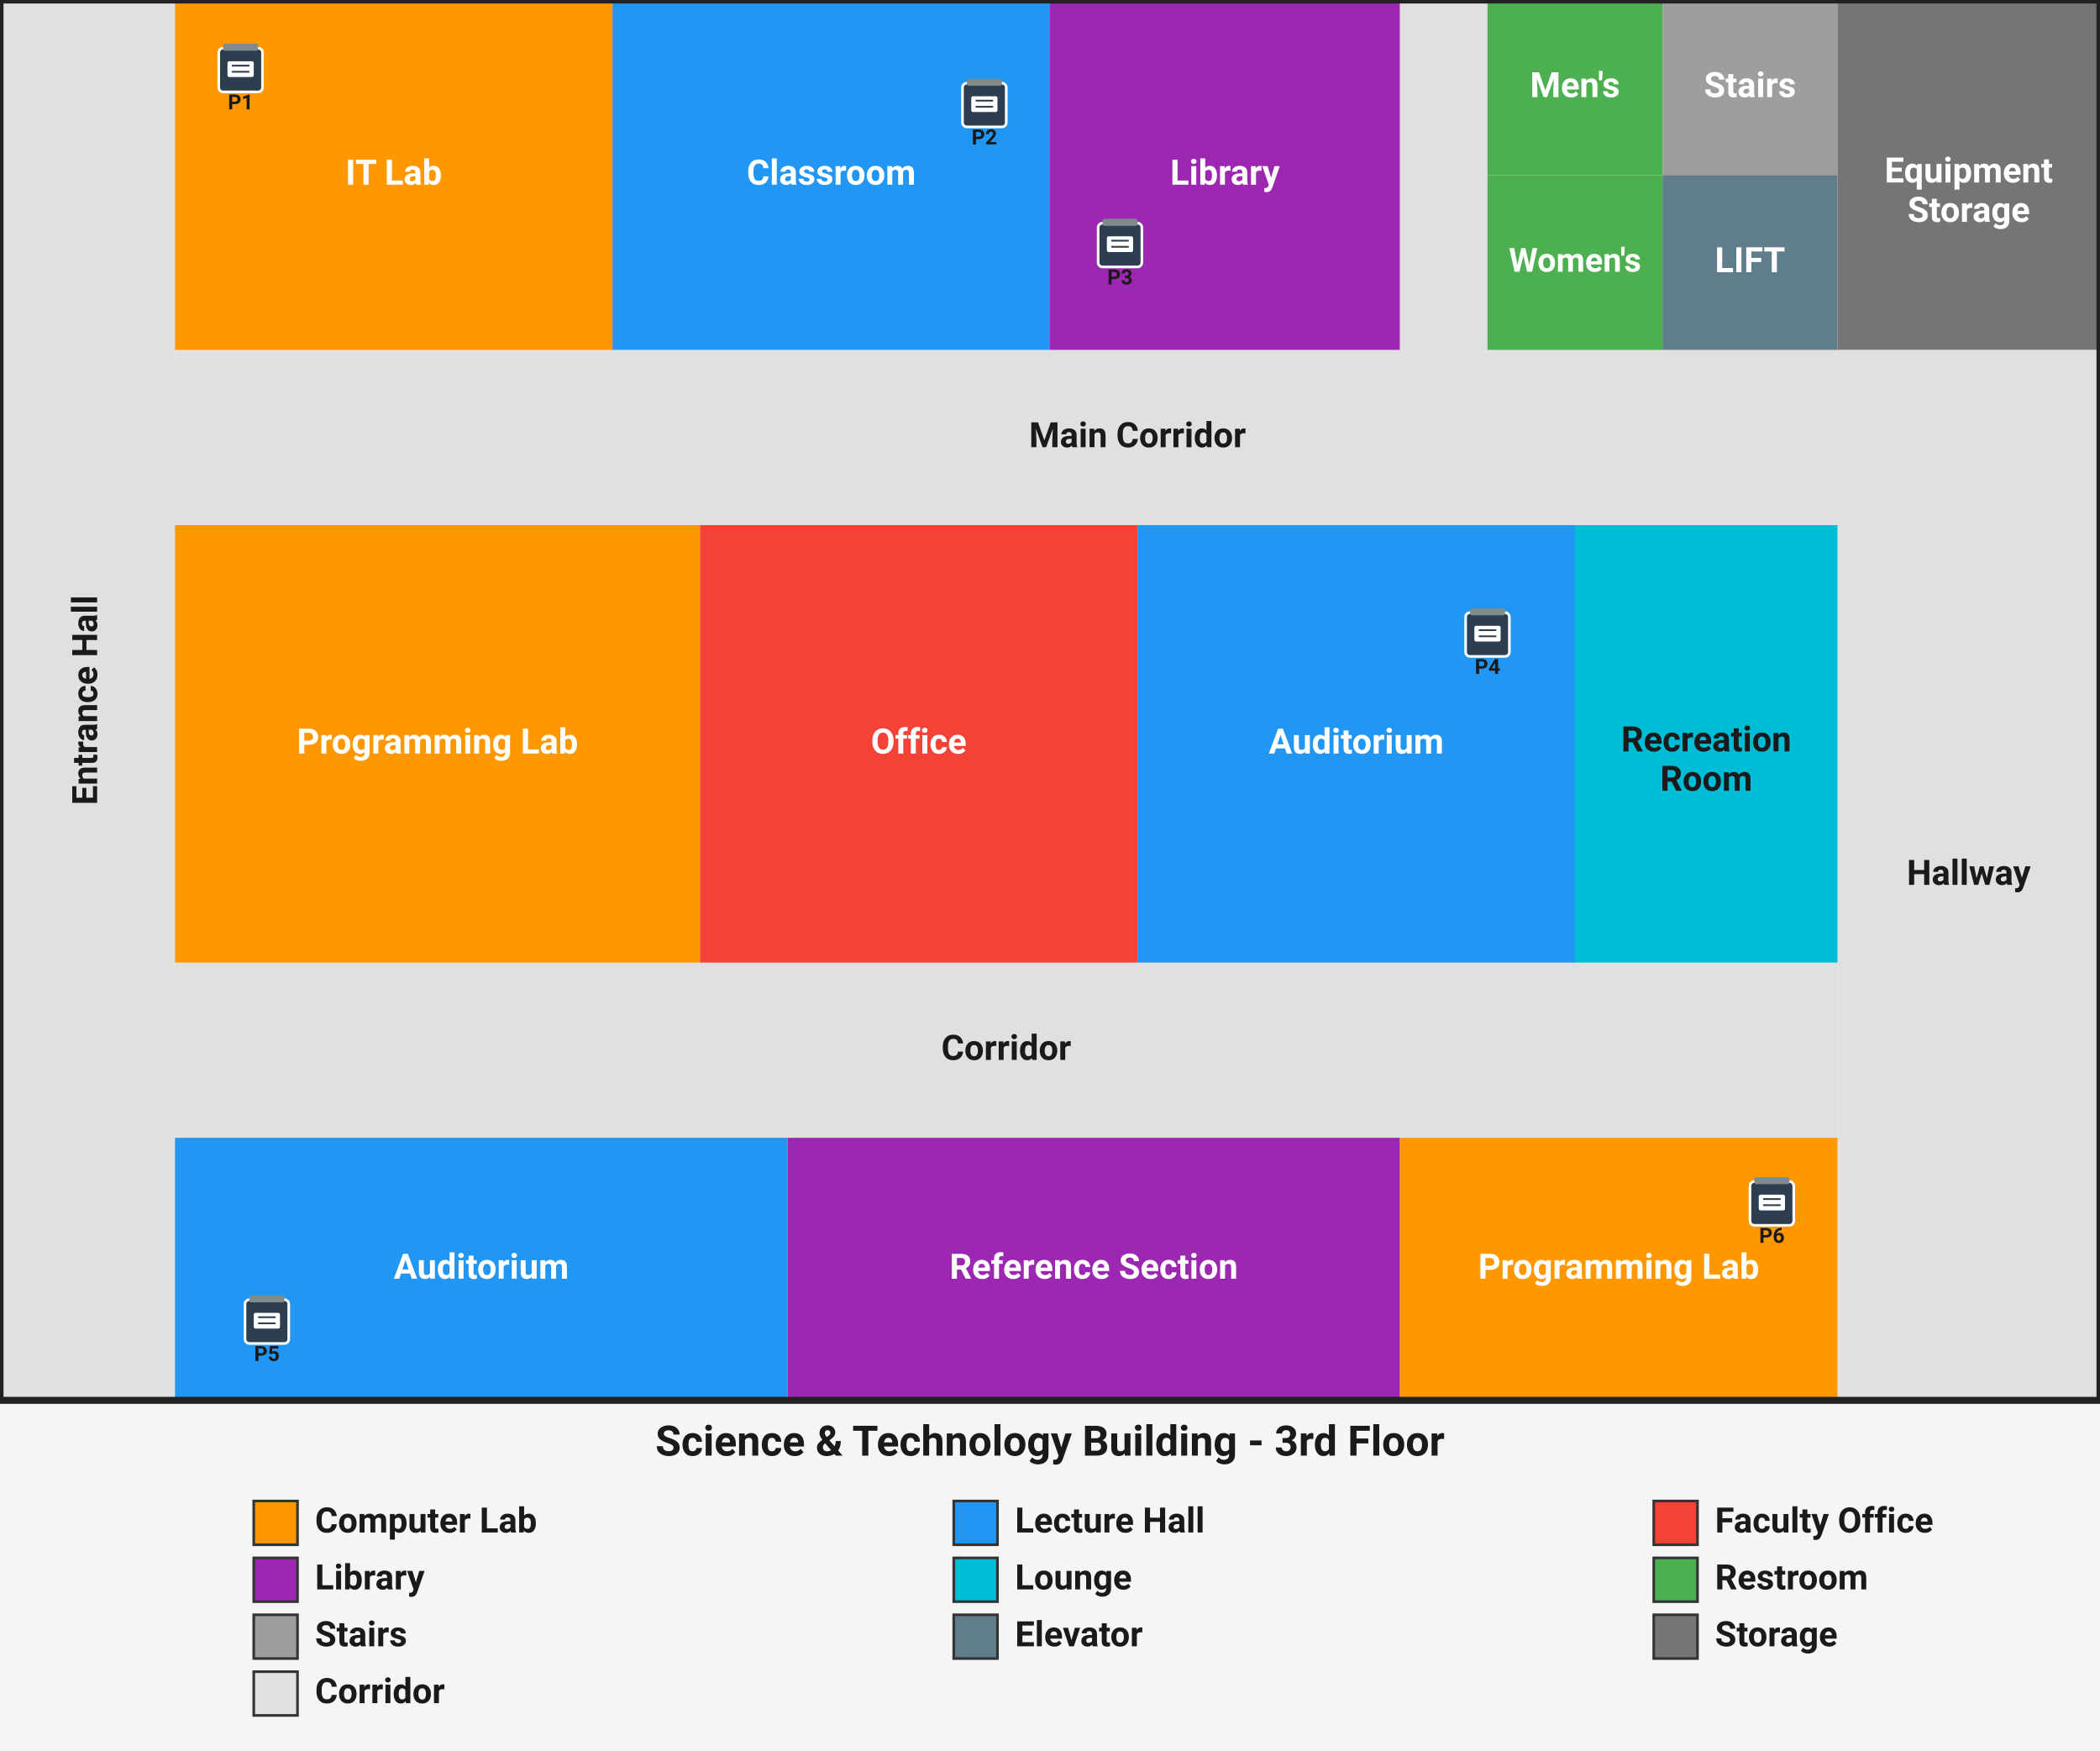
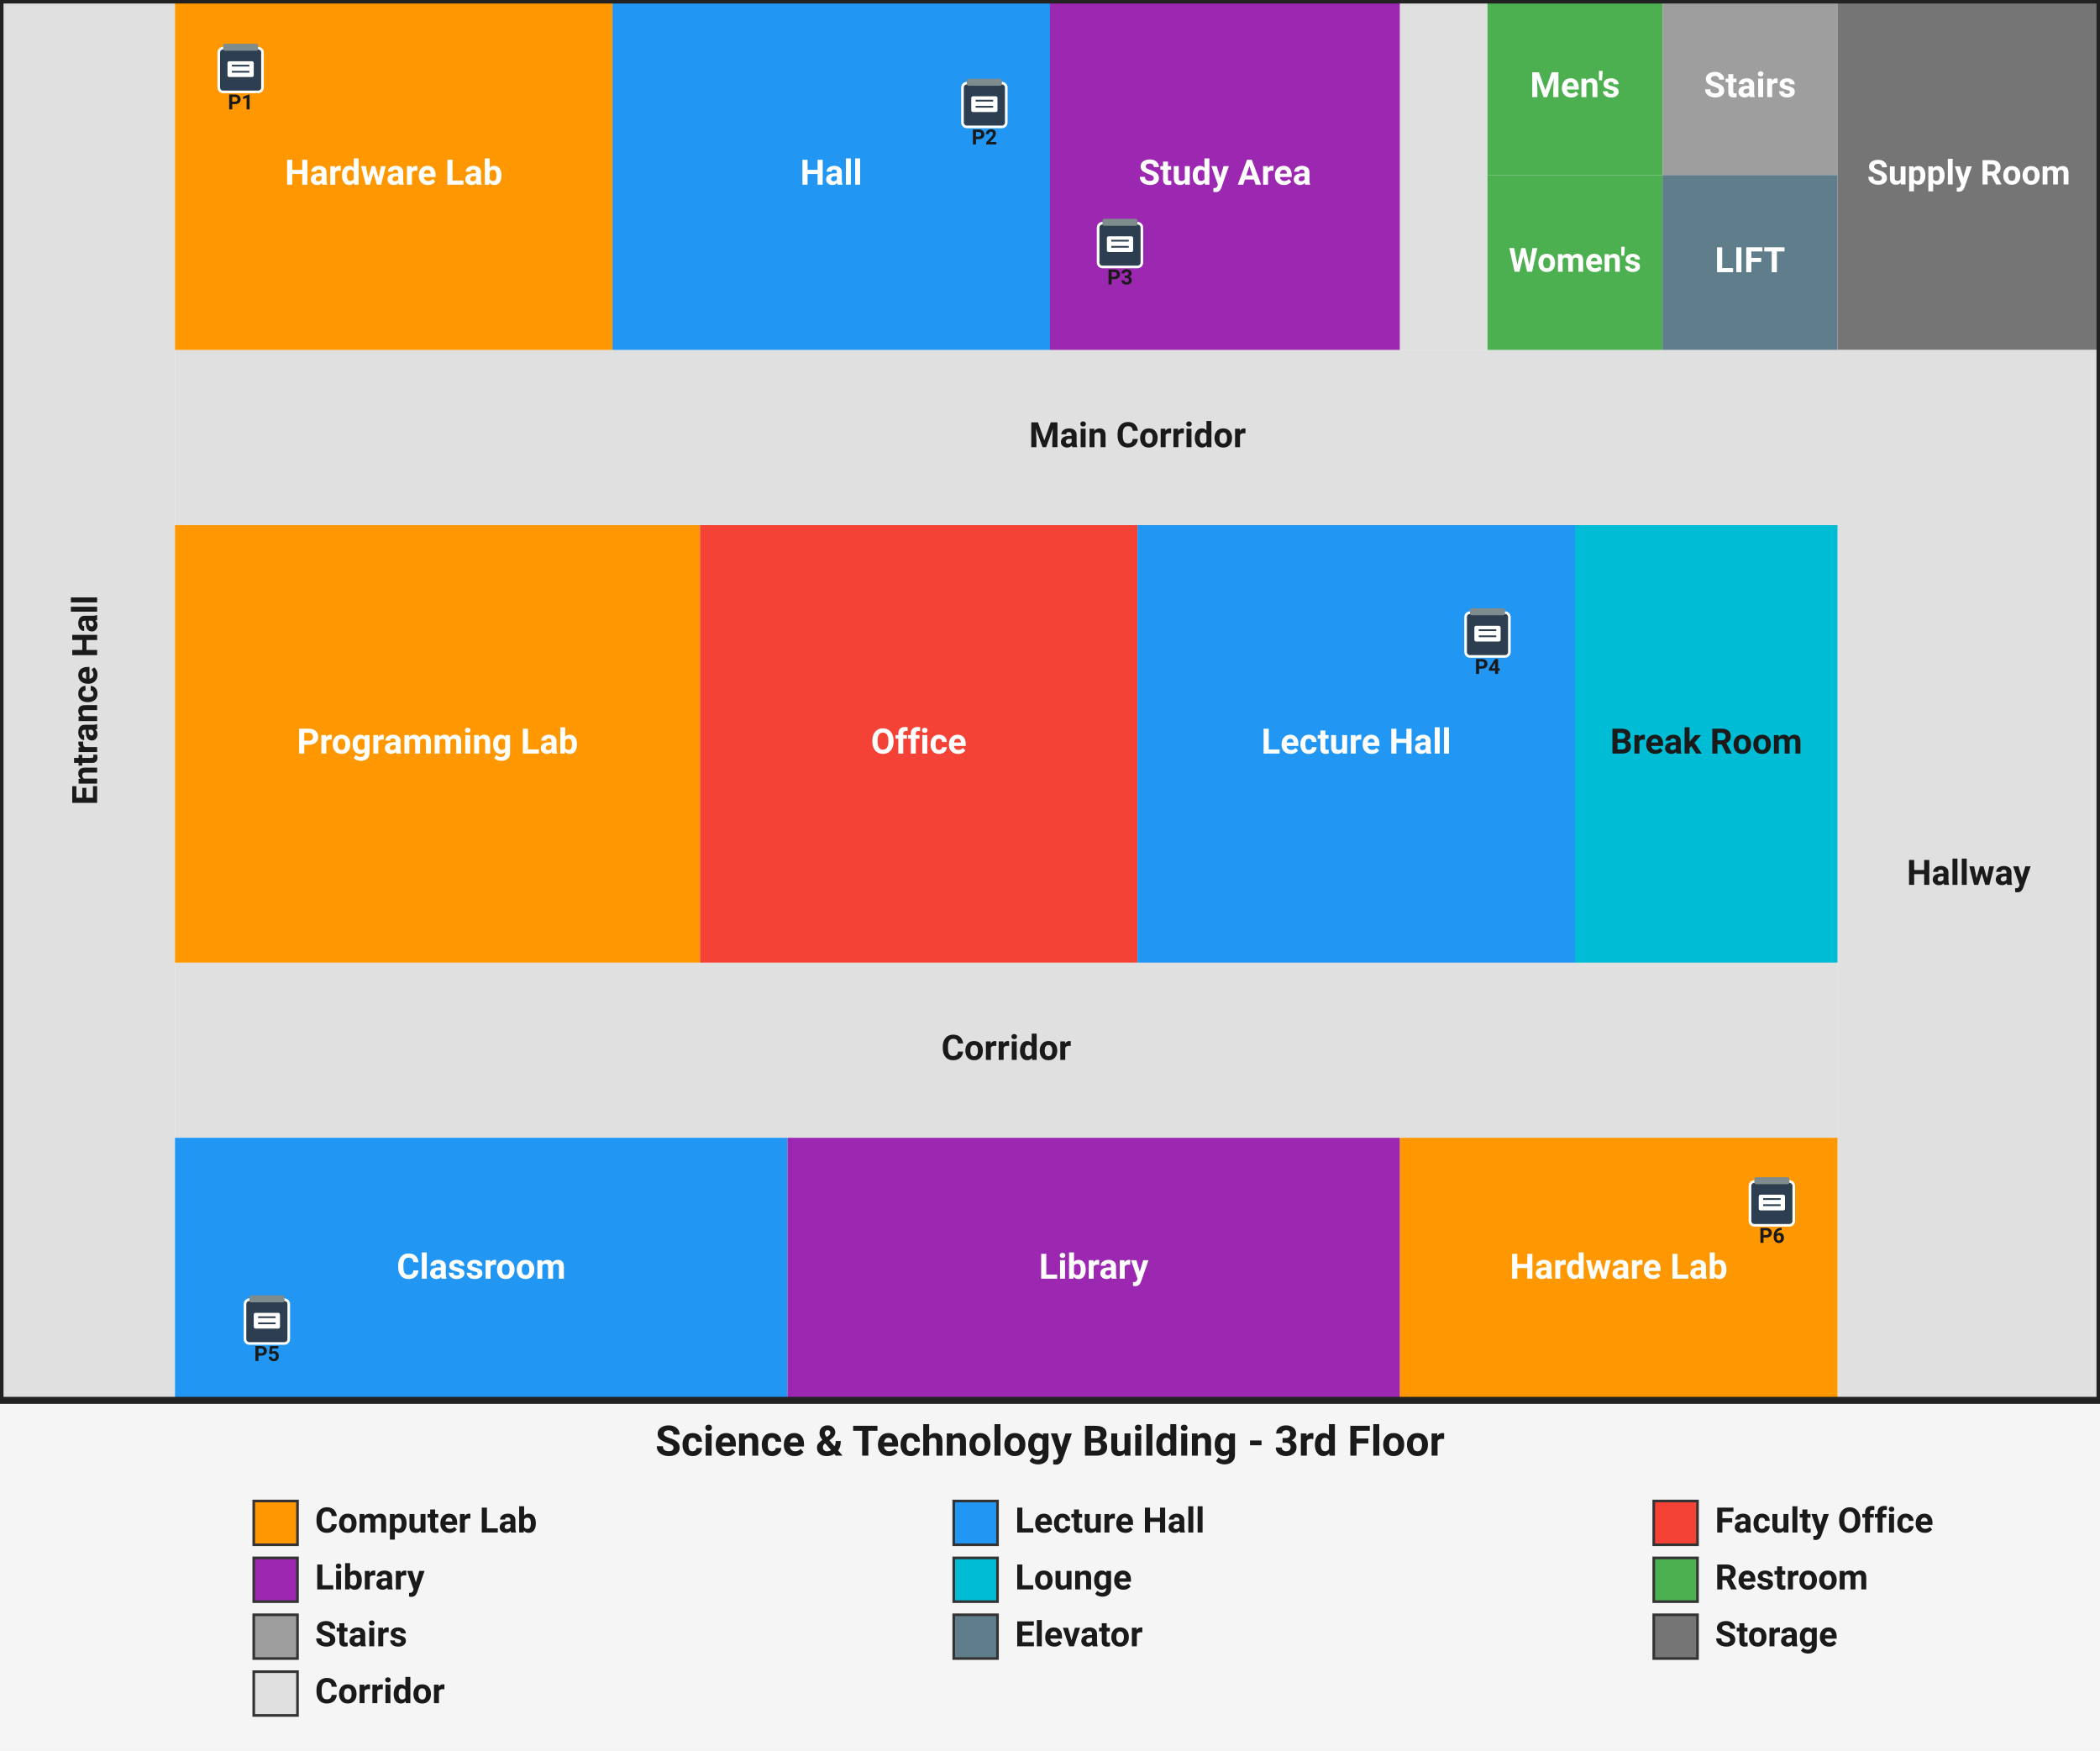
<svg xmlns="http://www.w3.org/2000/svg" viewBox="0 0 2400 2000" width="2400" height="2000" style="display:block; max-width:100%; height:auto;">
  <defs>
    <style>
      text { 
        -webkit-font-smoothing: antialiased;
        -moz-osx-font-smoothing: grayscale;
      }
    </style>
  </defs>
  <rect x="0" y="0" width="2400" height="2000" fill="#f5f5f5" />
  <rect x="0" y="0" width="200" height="1600" fill="#E0E0E0" stroke="none" />
  <text x="100.0" y="800.0" font-family="Roboto,Segoe UI,Arial,sans-serif" font-size="40" font-weight="600" fill="#1a1a1a" text-anchor="middle" dominant-baseline="middle" transform="rotate(-90 100.0 800.0)">
              Entrance Hall
            </text>
  <rect x="200" y="0" width="500" height="400" fill="#FF9800" stroke="none" />
  <text x="450.0" y="200.0" font-family="Roboto,Segoe UI,Arial,sans-serif" font-size="40" font-weight="600" fill="white" text-anchor="middle" dominant-baseline="middle">
-               IT Lab
+               Hardware Lab
            </text>
  <rect x="700" y="0" width="500" height="400" fill="#2196F3" stroke="none" />
  <text x="950.0" y="200.0" font-family="Roboto,Segoe UI,Arial,sans-serif" font-size="40" font-weight="600" fill="white" text-anchor="middle" dominant-baseline="middle">
-               Classroom
+               Hall
            </text>
  <rect x="1200" y="0" width="400" height="400" fill="#9C27B0" stroke="none" />
  <text x="1400.0" y="200.0" font-family="Roboto,Segoe UI,Arial,sans-serif" font-size="40" font-weight="600" fill="white" text-anchor="middle" dominant-baseline="middle">
-               Library
+               Study Area
            </text>
  <rect x="1600" y="0" width="100" height="400" fill="#E0E0E0" stroke="none" />
  <rect x="1700" y="0" width="200" height="200" fill="#4CAF50" stroke="none" />
  <text x="1800.0" y="100.0" font-family="Roboto,Segoe UI,Arial,sans-serif" font-size="40" font-weight="600" fill="white" text-anchor="middle" dominant-baseline="middle">
              Men's
            </text>
  <rect x="1700" y="200" width="200" height="200" fill="#4CAF50" stroke="none" />
  <text x="1800.0" y="300.0" font-family="Roboto,Segoe UI,Arial,sans-serif" font-size="38" font-weight="600" fill="white" text-anchor="middle" dominant-baseline="middle">
              Women's
            </text>
  <rect x="1900" y="0" width="200" height="200" fill="#9E9E9E" stroke="none" />
  <text x="2000.0" y="100.0" font-family="Roboto,Segoe UI,Arial,sans-serif" font-size="40" font-weight="600" fill="white" text-anchor="middle" dominant-baseline="middle">
              Stairs
            </text>
  <rect x="1900" y="200" width="200" height="200" fill="#607D8B" stroke="none" />
  <text x="2000.0" y="300.0" font-family="Roboto,Segoe UI,Arial,sans-serif" font-size="40" font-weight="600" fill="white" text-anchor="middle" dominant-baseline="middle">
              LIFT
            </text>
  <rect x="2100" y="0" width="300" height="400" fill="#757575" stroke="none" />
-   <g>
-     <text x="2250.0" y="197.5" font-family="Roboto,Segoe UI,Arial,sans-serif" font-size="40" font-weight="600" fill="white" text-anchor="middle" dominant-baseline="middle">
-                   Equipment
-                 </text>
-     <text x="2250.0" y="242.5" font-family="Roboto,Segoe UI,Arial,sans-serif" font-size="40" font-weight="600" fill="white" text-anchor="middle" dominant-baseline="middle">
-                   Storage
-                 </text>
-   </g>
+   <text x="2250.0" y="200.0" font-family="Roboto,Segoe UI,Arial,sans-serif" font-size="39" font-weight="600" fill="white" text-anchor="middle" dominant-baseline="middle">
+               Supply Room
+             </text>
  <rect x="200" y="400" width="2200" height="200" fill="#E0E0E0" stroke="none" />
  <text x="1300.0" y="500.0" font-family="Roboto,Segoe UI,Arial,sans-serif" font-size="40" font-weight="600" fill="#1a1a1a" text-anchor="middle" dominant-baseline="middle">
              Main Corridor
            </text>
  <rect x="1600" y="400" width="100" height="100" fill="#E0E0E0" stroke="none" />
  <rect x="2100" y="400" width="300" height="1200" fill="#E0E0E0" stroke="none" />
  <text x="2250.0" y="1000.0" font-family="Roboto,Segoe UI,Arial,sans-serif" font-size="40" font-weight="600" fill="#1a1a1a" text-anchor="middle" dominant-baseline="middle">
              Hallway
            </text>
  <rect x="200" y="600" width="600" height="500" fill="#FF9800" stroke="none" />
  <text x="500.0" y="850.0" font-family="Roboto,Segoe UI,Arial,sans-serif" font-size="40" font-weight="600" fill="white" text-anchor="middle" dominant-baseline="middle">
              Programming Lab
            </text>
  <rect x="800" y="600" width="500" height="500" fill="#F44336" stroke="none" />
  <text x="1050.0" y="850.0" font-family="Roboto,Segoe UI,Arial,sans-serif" font-size="40" font-weight="600" fill="white" text-anchor="middle" dominant-baseline="middle">
              Office
            </text>
  <rect x="1300" y="600" width="500" height="500" fill="#2196F3" stroke="none" />
  <text x="1550.0" y="850.0" font-family="Roboto,Segoe UI,Arial,sans-serif" font-size="40" font-weight="600" fill="white" text-anchor="middle" dominant-baseline="middle">
-               Auditorium
+               Lecture Hall
            </text>
  <rect x="1800" y="600" width="300" height="500" fill="#00BCD4" stroke="none" />
-   <g>
-     <text x="1950.0" y="847.5" font-family="Roboto,Segoe UI,Arial,sans-serif" font-size="40" font-weight="600" fill="#1a1a1a" text-anchor="middle" dominant-baseline="middle">
-                   Recreation
-                 </text>
-     <text x="1950.0" y="892.5" font-family="Roboto,Segoe UI,Arial,sans-serif" font-size="40" font-weight="600" fill="#1a1a1a" text-anchor="middle" dominant-baseline="middle">
-                   Room
-                 </text>
-   </g>
+   <text x="1950.0" y="850.0" font-family="Roboto,Segoe UI,Arial,sans-serif" font-size="40" font-weight="600" fill="#1a1a1a" text-anchor="middle" dominant-baseline="middle">
+               Break Room
+             </text>
  <rect x="200" y="1100" width="1900" height="200" fill="#E0E0E0" stroke="none" />
  <text x="1150.0" y="1200.0" font-family="Roboto,Segoe UI,Arial,sans-serif" font-size="40" font-weight="600" fill="#1a1a1a" text-anchor="middle" dominant-baseline="middle">
              Corridor
            </text>
  <rect x="200" y="1300" width="700" height="300" fill="#2196F3" stroke="none" />
  <text x="550.0" y="1450.0" font-family="Roboto,Segoe UI,Arial,sans-serif" font-size="40" font-weight="600" fill="white" text-anchor="middle" dominant-baseline="middle">
-               Auditorium
+               Classroom
            </text>
  <rect x="900" y="1300" width="700" height="300" fill="#9C27B0" stroke="none" />
  <text x="1250.0" y="1450.0" font-family="Roboto,Segoe UI,Arial,sans-serif" font-size="40" font-weight="600" fill="white" text-anchor="middle" dominant-baseline="middle">
-               Reference Section
+               Library
            </text>
  <rect x="1600" y="1300" width="500" height="300" fill="#FF9800" stroke="none" />
  <text x="1850.0" y="1450.0" font-family="Roboto,Segoe UI,Arial,sans-serif" font-size="40" font-weight="600" fill="white" text-anchor="middle" dominant-baseline="middle">
-               Programming Lab
+               Hardware Lab
            </text>
  <rect x="250.0" y="55.0" width="50" height="50" fill="#2C3E50" stroke="#FFF" stroke-width="3" rx="5" />
  <rect x="255.0" y="50.0" width="40" height="8" fill="#7F8C8D" rx="2" />
  <rect x="260.0" y="70.0" width="30" height="18" fill="white" rx="2" />
  <line x1="265.0" y1="75.0" x2="285.0" y2="75.0" stroke="#2C3E50" stroke-width="2" />
  <line x1="265.0" y1="82.0" x2="285.0" y2="82.0" stroke="#2C3E50" stroke-width="2" />
  <text x="275.0" y="125.0" font-family="Roboto,Segoe UI,Arial,sans-serif" font-size="24" font-weight="700" fill="#1a1a1a" text-anchor="middle">
      P1
    </text>
  <rect x="1100.0" y="95.0" width="50" height="50" fill="#2C3E50" stroke="#FFF" stroke-width="3" rx="5" />
  <rect x="1105.0" y="90.0" width="40" height="8" fill="#7F8C8D" rx="2" />
  <rect x="1110.0" y="110.0" width="30" height="18" fill="white" rx="2" />
  <line x1="1115.0" y1="115.0" x2="1135.0" y2="115.0" stroke="#2C3E50" stroke-width="2" />
  <line x1="1115.0" y1="122.0" x2="1135.0" y2="122.0" stroke="#2C3E50" stroke-width="2" />
  <text x="1125.0" y="165.0" font-family="Roboto,Segoe UI,Arial,sans-serif" font-size="24" font-weight="700" fill="#1a1a1a" text-anchor="middle">
      P2
    </text>
  <rect x="1255.0" y="255.0" width="50" height="50" fill="#2C3E50" stroke="#FFF" stroke-width="3" rx="5" />
  <rect x="1260.0" y="250.0" width="40" height="8" fill="#7F8C8D" rx="2" />
  <rect x="1265.0" y="270.0" width="30" height="18" fill="white" rx="2" />
  <line x1="1270.0" y1="275.0" x2="1290.0" y2="275.0" stroke="#2C3E50" stroke-width="2" />
  <line x1="1270.0" y1="282.0" x2="1290.0" y2="282.0" stroke="#2C3E50" stroke-width="2" />
  <text x="1280.0" y="325.0" font-family="Roboto,Segoe UI,Arial,sans-serif" font-size="24" font-weight="700" fill="#1a1a1a" text-anchor="middle">
      P3
    </text>
  <rect x="1675.0" y="700.0" width="50" height="50" fill="#2C3E50" stroke="#FFF" stroke-width="3" rx="5" />
  <rect x="1680.0" y="695.0" width="40" height="8" fill="#7F8C8D" rx="2" />
  <rect x="1685.0" y="715.0" width="30" height="18" fill="white" rx="2" />
  <line x1="1690.0" y1="720.0" x2="1710.0" y2="720.0" stroke="#2C3E50" stroke-width="2" />
  <line x1="1690.0" y1="727.0" x2="1710.0" y2="727.0" stroke="#2C3E50" stroke-width="2" />
  <text x="1700.0" y="770.0" font-family="Roboto,Segoe UI,Arial,sans-serif" font-size="24" font-weight="700" fill="#1a1a1a" text-anchor="middle">
      P4
    </text>
  <rect x="280.0" y="1485.0" width="50" height="50" fill="#2C3E50" stroke="#FFF" stroke-width="3" rx="5" />
  <rect x="285.0" y="1480.0" width="40" height="8" fill="#7F8C8D" rx="2" />
  <rect x="290.0" y="1500.0" width="30" height="18" fill="white" rx="2" />
  <line x1="295.0" y1="1505.0" x2="315.0" y2="1505.0" stroke="#2C3E50" stroke-width="2" />
  <line x1="295.0" y1="1512.0" x2="315.0" y2="1512.0" stroke="#2C3E50" stroke-width="2" />
  <text x="305.0" y="1555.0" font-family="Roboto,Segoe UI,Arial,sans-serif" font-size="24" font-weight="700" fill="#1a1a1a" text-anchor="middle">
      P5
    </text>
  <rect x="2000.0" y="1350.0" width="50" height="50" fill="#2C3E50" stroke="#FFF" stroke-width="3" rx="5" />
  <rect x="2005.0" y="1345.0" width="40" height="8" fill="#7F8C8D" rx="2" />
  <rect x="2010.0" y="1365.0" width="30" height="18" fill="white" rx="2" />
  <line x1="2015.0" y1="1370.0" x2="2035.0" y2="1370.0" stroke="#2C3E50" stroke-width="2" />
  <line x1="2015.0" y1="1377.0" x2="2035.0" y2="1377.0" stroke="#2C3E50" stroke-width="2" />
  <text x="2025.0" y="1420.0" font-family="Roboto,Segoe UI,Arial,sans-serif" font-size="24" font-weight="700" fill="#1a1a1a" text-anchor="middle">
      P6
    </text>
  <rect x="0" y="0" width="2400" height="1600" fill="none" stroke="#222" stroke-width="8" />
  <text x="1200.0" y="1650" font-family="Roboto,Segoe UI,Arial,sans-serif" font-size="48" font-weight="700" fill="#1a1a1a" text-anchor="middle" dominant-baseline="middle">
          Science &amp; Technology Building - 3rd Floor
        </text>
  <rect x="290.0" y="1715.0" width="50" height="50" fill="#FF9800" stroke="#333" stroke-width="3" />
  <text x="360.0" y="1740" font-family="Roboto,Segoe UI,Arial,sans-serif" font-size="40" font-weight="700" fill="#1a1a1a" text-anchor="start" dominant-baseline="middle">
          Computer Lab
        </text>
  <rect x="1090.0" y="1715.0" width="50" height="50" fill="#2196F3" stroke="#333" stroke-width="3" />
  <text x="1160.0" y="1740" font-family="Roboto,Segoe UI,Arial,sans-serif" font-size="40" font-weight="700" fill="#1a1a1a" text-anchor="start" dominant-baseline="middle">
          Lecture Hall
        </text>
  <rect x="1890.0" y="1715.0" width="50" height="50" fill="#F44336" stroke="#333" stroke-width="3" />
  <text x="1960.0" y="1740" font-family="Roboto,Segoe UI,Arial,sans-serif" font-size="40" font-weight="700" fill="#1a1a1a" text-anchor="start" dominant-baseline="middle">
          Faculty Office
        </text>
  <rect x="290.0" y="1780.0" width="50" height="50" fill="#9C27B0" stroke="#333" stroke-width="3" />
  <text x="360.0" y="1805" font-family="Roboto,Segoe UI,Arial,sans-serif" font-size="40" font-weight="700" fill="#1a1a1a" text-anchor="start" dominant-baseline="middle">
          Library
        </text>
  <rect x="1090.0" y="1780.0" width="50" height="50" fill="#00BCD4" stroke="#333" stroke-width="3" />
  <text x="1160.0" y="1805" font-family="Roboto,Segoe UI,Arial,sans-serif" font-size="40" font-weight="700" fill="#1a1a1a" text-anchor="start" dominant-baseline="middle">
          Lounge
        </text>
  <rect x="1890.0" y="1780.0" width="50" height="50" fill="#4CAF50" stroke="#333" stroke-width="3" />
  <text x="1960.0" y="1805" font-family="Roboto,Segoe UI,Arial,sans-serif" font-size="40" font-weight="700" fill="#1a1a1a" text-anchor="start" dominant-baseline="middle">
          Restroom
        </text>
  <rect x="290.0" y="1845.0" width="50" height="50" fill="#9E9E9E" stroke="#333" stroke-width="3" />
  <text x="360.0" y="1870" font-family="Roboto,Segoe UI,Arial,sans-serif" font-size="40" font-weight="700" fill="#1a1a1a" text-anchor="start" dominant-baseline="middle">
          Stairs
        </text>
  <rect x="1090.0" y="1845.0" width="50" height="50" fill="#607D8B" stroke="#333" stroke-width="3" />
  <text x="1160.0" y="1870" font-family="Roboto,Segoe UI,Arial,sans-serif" font-size="40" font-weight="700" fill="#1a1a1a" text-anchor="start" dominant-baseline="middle">
          Elevator
        </text>
  <rect x="1890.0" y="1845.0" width="50" height="50" fill="#757575" stroke="#333" stroke-width="3" />
  <text x="1960.0" y="1870" font-family="Roboto,Segoe UI,Arial,sans-serif" font-size="40" font-weight="700" fill="#1a1a1a" text-anchor="start" dominant-baseline="middle">
          Storage
        </text>
  <rect x="290.0" y="1910.0" width="50" height="50" fill="#E0E0E0" stroke="#333" stroke-width="3" />
  <text x="360.0" y="1935" font-family="Roboto,Segoe UI,Arial,sans-serif" font-size="40" font-weight="700" fill="#1a1a1a" text-anchor="start" dominant-baseline="middle">
          Corridor
        </text>
</svg>
